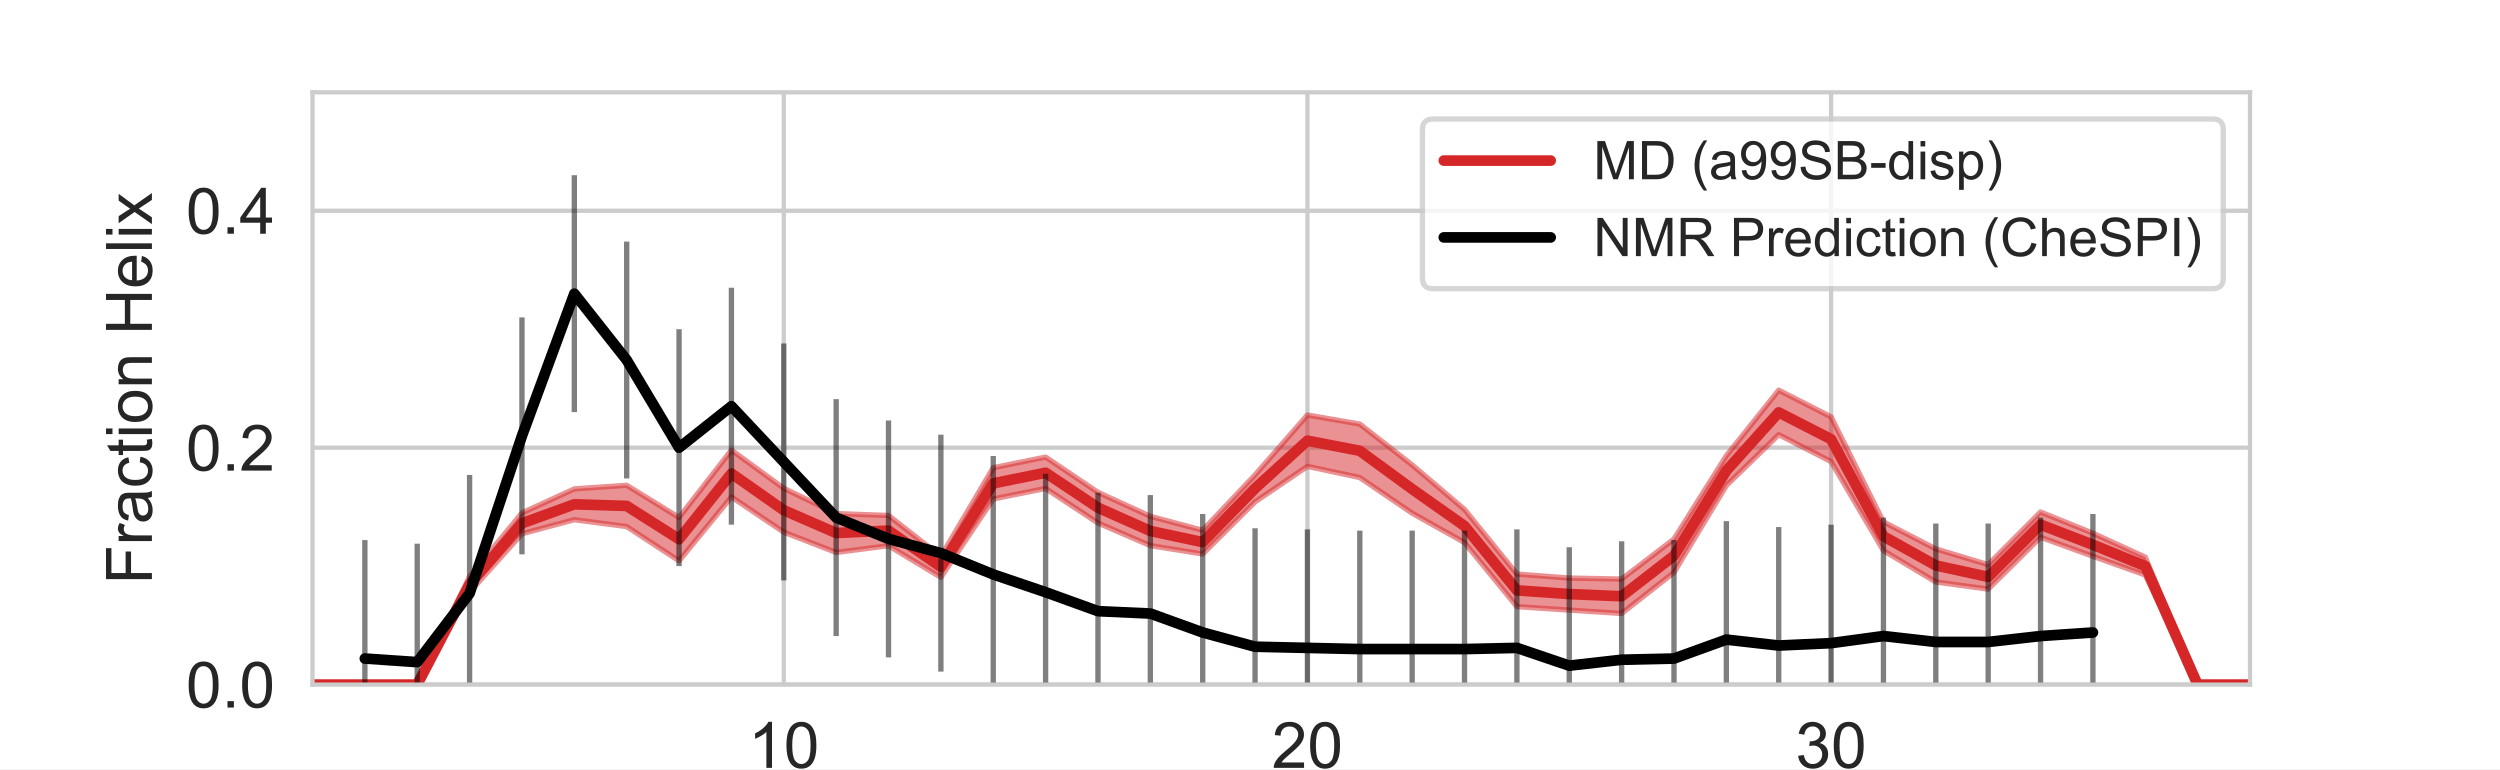
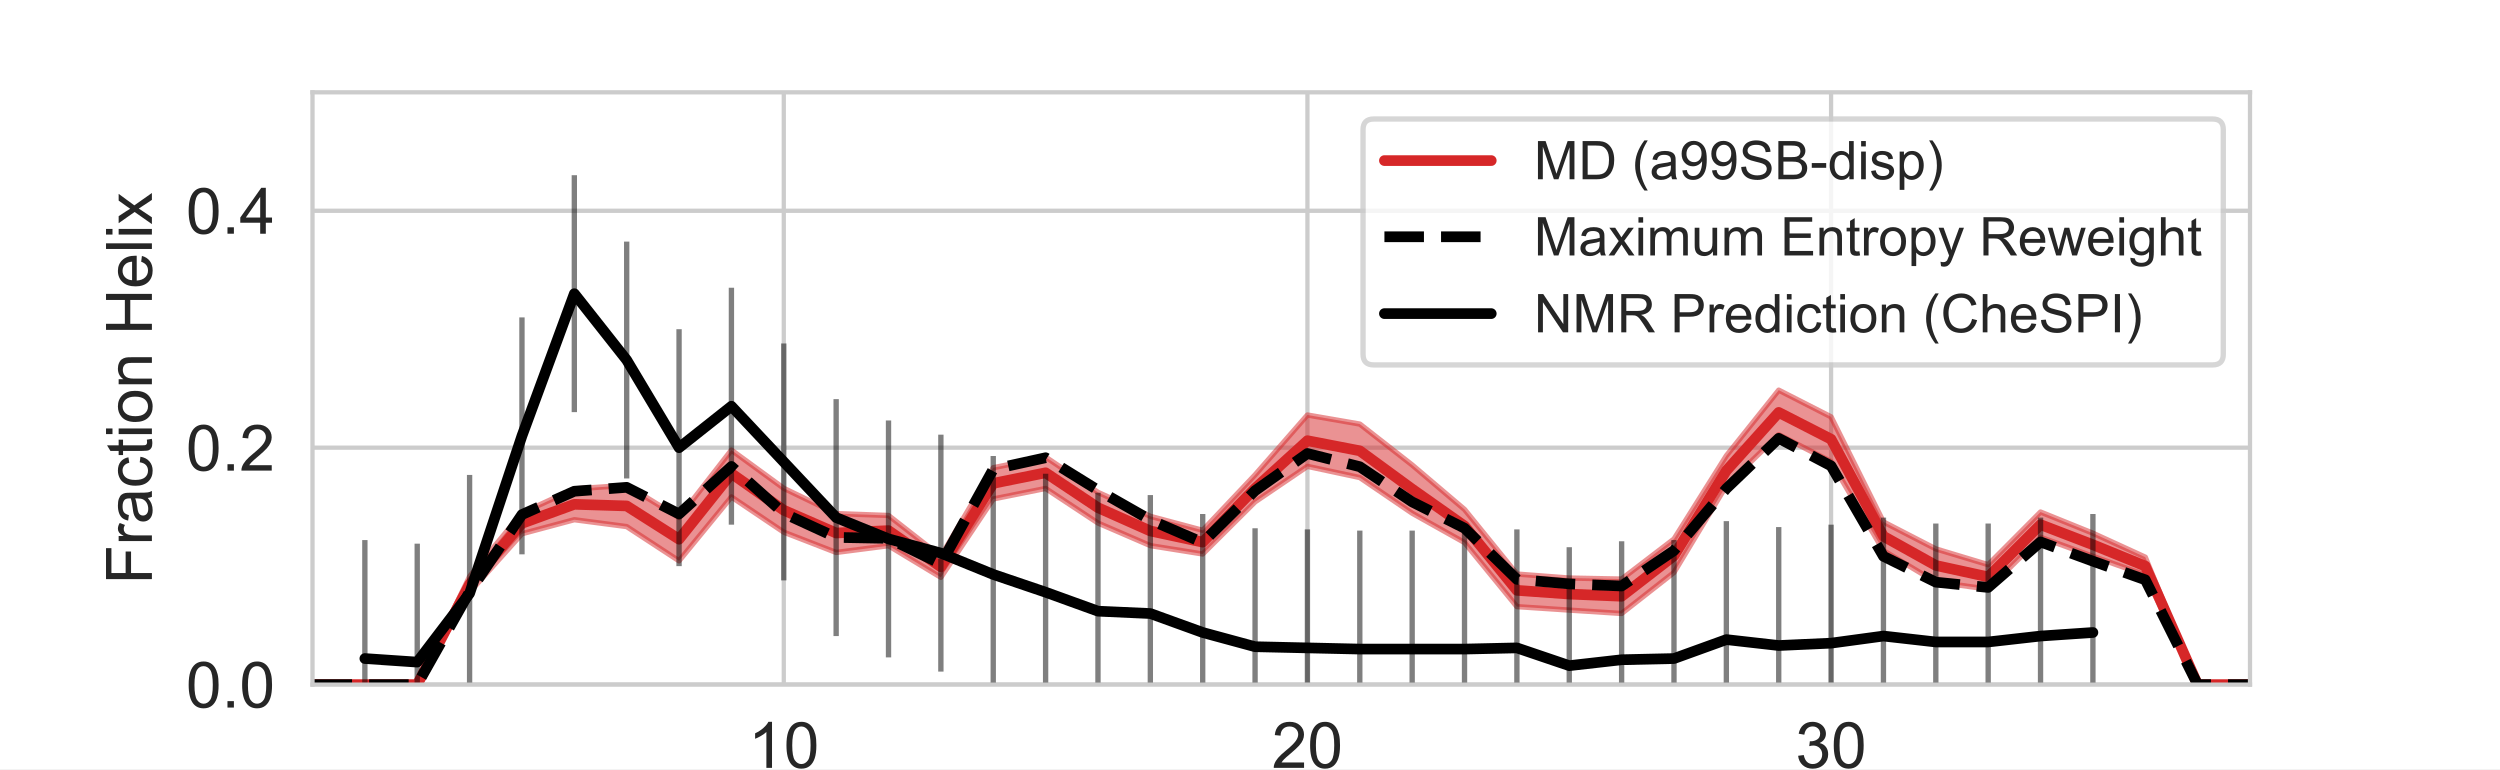
<svg xmlns="http://www.w3.org/2000/svg" xmlns:xlink="http://www.w3.org/1999/xlink" width="468pt" height="144pt" viewBox="0 0 468 144" version="1.1">
  <defs>
    <style type="text/css">*{stroke-linejoin: round; stroke-linecap: butt}</style>
  </defs>
  <g id="figure_1">
    <g id="patch_1">
      <path d="M 0 144  L 468 144  L 468 0  L 0 0  z " style="fill: #ffffff" />
    </g>
    <g id="axes_1">
      <g id="patch_2">
        <path d="M 58.5 128.16  L 421.2 128.16  L 421.2 17.28  L 58.5 17.28  z " style="fill: #ffffff" />
      </g>
      <g id="matplotlib.axis_1">
        <g id="xtick_1">
          <g id="line2d_1">
-             <path d="M 146.724 128.16  L 146.724 17.28  " clip-path="url(#pe8c8b7a93b)" style="fill: none; stroke: #cccccc; stroke-width: 0.8; stroke-linecap: round" />
+             <path d="M 146.724 128.16  L 146.724 17.28  " clip-path="url(#pdbdd9c6ce9)" style="fill: none; stroke: #cccccc; stroke-width: 0.8; stroke-linecap: round" />
          </g>
          <g id="text_1">
            <g style="fill: #262626" transform="translate(140.0512 143.7494) scale(0.12 -0.12)">
              <defs>
                <path id="ArialMT-31" d="M 2384 0  L 1822 0  L 1822 3584  Q 1619 3391 1289 3197  Q 959 3003 697 2906  L 697 3450  Q 1169 3672 1522 3987  Q 1875 4303 2022 4600  L 2384 4600  L 2384 0  z " transform="scale(0.015625)" />
                <path id="ArialMT-30" d="M 266 2259  Q 266 3072 433 3567  Q 600 4063 929 4331  Q 1259 4600 1759 4600  Q 2128 4600 2406 4451  Q 2684 4303 2865 4023  Q 3047 3744 3150 3342  Q 3253 2941 3253 2259  Q 3253 1453 3087 958  Q 2922 463 2592 192  Q 2263 -78 1759 -78  Q 1097 -78 719 397  Q 266 969 266 2259  z M 844 2259  Q 844 1131 1108 757  Q 1372 384 1759 384  Q 2147 384 2411 759  Q 2675 1134 2675 2259  Q 2675 3391 2411 3762  Q 2147 4134 1753 4134  Q 1366 4134 1134 3806  Q 844 3388 844 2259  z " transform="scale(0.015625)" />
              </defs>
              <use xlink:href="#ArialMT-31" />
              <use xlink:href="#ArialMT-30" x="55.615" />
            </g>
          </g>
        </g>
        <g id="xtick_2">
          <g id="line2d_2">
-             <path d="M 244.751 128.16  L 244.751 17.28  " clip-path="url(#pe8c8b7a93b)" style="fill: none; stroke: #cccccc; stroke-width: 0.8; stroke-linecap: round" />
+             <path d="M 244.751 128.16  L 244.751 17.28  " clip-path="url(#pdbdd9c6ce9)" style="fill: none; stroke: #cccccc; stroke-width: 0.8; stroke-linecap: round" />
          </g>
          <g id="text_2">
            <g style="fill: #262626" transform="translate(238.0782 143.7494) scale(0.12 -0.12)">
              <defs>
                <path id="ArialMT-32" d="M 3222 541  L 3222 0  L 194 0  Q 188 203 259 391  Q 375 700 629 1000  Q 884 1300 1366 1694  Q 2113 2306 2375 2664  Q 2638 3022 2638 3341  Q 2638 3675 2398 3904  Q 2159 4134 1775 4134  Q 1369 4134 1125 3890  Q 881 3647 878 3216  L 300 3275  Q 359 3922 746 4261  Q 1134 4600 1788 4600  Q 2447 4600 2831 4234  Q 3216 3869 3216 3328  Q 3216 3053 3103 2787  Q 2991 2522 2730 2228  Q 2469 1934 1863 1422  Q 1356 997 1212 845  Q 1069 694 975 541  L 3222 541  z " transform="scale(0.015625)" />
              </defs>
              <use xlink:href="#ArialMT-32" />
              <use xlink:href="#ArialMT-30" x="55.615" />
            </g>
          </g>
        </g>
        <g id="xtick_3">
          <g id="line2d_3">
-             <path d="M 342.778 128.16  L 342.778 17.28  " clip-path="url(#pe8c8b7a93b)" style="fill: none; stroke: #cccccc; stroke-width: 0.8; stroke-linecap: round" />
+             <path d="M 342.778 128.16  L 342.778 17.28  " clip-path="url(#pdbdd9c6ce9)" style="fill: none; stroke: #cccccc; stroke-width: 0.8; stroke-linecap: round" />
          </g>
          <g id="text_3">
            <g style="fill: #262626" transform="translate(336.1053 143.7494) scale(0.12 -0.12)">
              <defs>
                <path id="ArialMT-33" d="M 269 1209  L 831 1284  Q 928 806 1161 595  Q 1394 384 1728 384  Q 2125 384 2398 659  Q 2672 934 2672 1341  Q 2672 1728 2419 1979  Q 2166 2231 1775 2231  Q 1616 2231 1378 2169  L 1441 2663  Q 1497 2656 1531 2656  Q 1891 2656 2178 2843  Q 2466 3031 2466 3422  Q 2466 3731 2256 3934  Q 2047 4138 1716 4138  Q 1388 4138 1169 3931  Q 950 3725 888 3313  L 325 3413  Q 428 3978 793 4289  Q 1159 4600 1703 4600  Q 2078 4600 2393 4439  Q 2709 4278 2876 4000  Q 3044 3722 3044 3409  Q 3044 3113 2884 2869  Q 2725 2625 2413 2481  Q 2819 2388 3044 2092  Q 3269 1797 3269 1353  Q 3269 753 2831 336  Q 2394 -81 1725 -81  Q 1122 -81 723 278  Q 325 638 269 1209  z " transform="scale(0.015625)" />
              </defs>
              <use xlink:href="#ArialMT-33" />
              <use xlink:href="#ArialMT-30" x="55.615" />
            </g>
          </g>
        </g>
        <g id="text_4">
          <g style="fill: #262626" transform="translate(217.8375 158.7237) scale(0.12 -0.12)">
            <defs>
              <path id="ArialMT-52" d="M 503 0  L 503 4581  L 2534 4581  Q 3147 4581 3465 4457  Q 3784 4334 3975 4021  Q 4166 3709 4166 3331  Q 4166 2844 3850 2509  Q 3534 2175 2875 2084  Q 3116 1969 3241 1856  Q 3506 1613 3744 1247  L 4541 0  L 3778 0  L 3172 953  Q 2906 1366 2734 1584  Q 2563 1803 2427 1890  Q 2291 1978 2150 2013  Q 2047 2034 1813 2034  L 1109 2034  L 1109 0  L 503 0  z M 1109 2559  L 2413 2559  Q 2828 2559 3062 2645  Q 3297 2731 3419 2920  Q 3541 3109 3541 3331  Q 3541 3656 3305 3865  Q 3069 4075 2559 4075  L 1109 4075  L 1109 2559  z " transform="scale(0.015625)" />
              <path id="ArialMT-65" d="M 2694 1069  L 3275 997  Q 3138 488 2766 206  Q 2394 -75 1816 -75  Q 1088 -75 661 373  Q 234 822 234 1631  Q 234 2469 665 2931  Q 1097 3394 1784 3394  Q 2450 3394 2872 2941  Q 3294 2488 3294 1666  Q 3294 1616 3291 1516  L 816 1516  Q 847 969 1125 678  Q 1403 388 1819 388  Q 2128 388 2347 550  Q 2566 713 2694 1069  z M 847 1978  L 2700 1978  Q 2663 2397 2488 2606  Q 2219 2931 1791 2931  Q 1403 2931 1139 2672  Q 875 2413 847 1978  z " transform="scale(0.015625)" />
              <path id="ArialMT-73" d="M 197 991  L 753 1078  Q 800 744 1014 566  Q 1228 388 1613 388  Q 2000 388 2187 545  Q 2375 703 2375 916  Q 2375 1106 2209 1216  Q 2094 1291 1634 1406  Q 1016 1563 777 1677  Q 538 1791 414 1992  Q 291 2194 291 2438  Q 291 2659 392 2848  Q 494 3038 669 3163  Q 800 3259 1026 3326  Q 1253 3394 1513 3394  Q 1903 3394 2198 3281  Q 2494 3169 2634 2976  Q 2775 2784 2828 2463  L 2278 2388  Q 2241 2644 2061 2787  Q 1881 2931 1553 2931  Q 1166 2931 1000 2803  Q 834 2675 834 2503  Q 834 2394 903 2306  Q 972 2216 1119 2156  Q 1203 2125 1616 2013  Q 2213 1853 2448 1751  Q 2684 1650 2818 1456  Q 2953 1263 2953 975  Q 2953 694 2789 445  Q 2625 197 2315 61  Q 2006 -75 1616 -75  Q 969 -75 630 194  Q 291 463 197 991  z " transform="scale(0.015625)" />
              <path id="ArialMT-69" d="M 425 3934  L 425 4581  L 988 4581  L 988 3934  L 425 3934  z M 425 0  L 425 3319  L 988 3319  L 988 0  L 425 0  z " transform="scale(0.015625)" />
              <path id="ArialMT-64" d="M 2575 0  L 2575 419  Q 2259 -75 1647 -75  Q 1250 -75 917 144  Q 584 363 401 755  Q 219 1147 219 1656  Q 219 2153 384 2558  Q 550 2963 881 3178  Q 1213 3394 1622 3394  Q 1922 3394 2156 3267  Q 2391 3141 2538 2938  L 2538 4581  L 3097 4581  L 3097 0  L 2575 0  z M 797 1656  Q 797 1019 1065 703  Q 1334 388 1700 388  Q 2069 388 2326 689  Q 2584 991 2584 1609  Q 2584 2291 2321 2609  Q 2059 2928 1675 2928  Q 1300 2928 1048 2622  Q 797 2316 797 1656  z " transform="scale(0.015625)" />
              <path id="ArialMT-75" d="M 2597 0  L 2597 488  Q 2209 -75 1544 -75  Q 1250 -75 995 37  Q 741 150 617 320  Q 494 491 444 738  Q 409 903 409 1263  L 409 3319  L 972 3319  L 972 1478  Q 972 1038 1006 884  Q 1059 663 1231 536  Q 1403 409 1656 409  Q 1909 409 2131 539  Q 2353 669 2445 892  Q 2538 1116 2538 1541  L 2538 3319  L 3100 3319  L 3100 0  L 2597 0  z " transform="scale(0.015625)" />
            </defs>
            <use xlink:href="#ArialMT-52" />
            <use xlink:href="#ArialMT-65" x="72.217" />
            <use xlink:href="#ArialMT-73" x="127.832" />
            <use xlink:href="#ArialMT-69" x="177.832" />
            <use xlink:href="#ArialMT-64" x="200.049" />
            <use xlink:href="#ArialMT-75" x="255.664" />
            <use xlink:href="#ArialMT-65" x="311.279" />
          </g>
        </g>
      </g>
      <g id="matplotlib.axis_2">
        <g id="ytick_1">
          <g id="line2d_4">
-             <path d="M 58.5 128.16  L 421.2 128.16  " clip-path="url(#pe8c8b7a93b)" style="fill: none; stroke: #cccccc; stroke-width: 0.8; stroke-linecap: round" />
+             <path d="M 58.5 128.16  L 421.2 128.16  " clip-path="url(#pdbdd9c6ce9)" style="fill: none; stroke: #cccccc; stroke-width: 0.8; stroke-linecap: round" />
          </g>
          <g id="text_5">
            <g style="fill: #262626" transform="translate(34.82 132.4547) scale(0.12 -0.12)">
              <defs>
                <path id="ArialMT-2e" d="M 581 0  L 581 641  L 1222 641  L 1222 0  L 581 0  z " transform="scale(0.015625)" />
              </defs>
              <use xlink:href="#ArialMT-30" />
              <use xlink:href="#ArialMT-2e" x="55.615" />
              <use xlink:href="#ArialMT-30" x="83.398" />
            </g>
          </g>
        </g>
        <g id="ytick_2">
          <g id="line2d_5">
-             <path d="M 58.5 83.808  L 421.2 83.808  " clip-path="url(#pe8c8b7a93b)" style="fill: none; stroke: #cccccc; stroke-width: 0.8; stroke-linecap: round" />
+             <path d="M 58.5 83.808  L 421.2 83.808  " clip-path="url(#pdbdd9c6ce9)" style="fill: none; stroke: #cccccc; stroke-width: 0.8; stroke-linecap: round" />
          </g>
          <g id="text_6">
            <g style="fill: #262626" transform="translate(34.82 88.10269) scale(0.12 -0.12)">
              <use xlink:href="#ArialMT-30" />
              <use xlink:href="#ArialMT-2e" x="55.615" />
              <use xlink:href="#ArialMT-32" x="83.398" />
            </g>
          </g>
        </g>
        <g id="ytick_3">
          <g id="line2d_6">
-             <path d="M 58.5 39.456  L 421.2 39.456  " clip-path="url(#pe8c8b7a93b)" style="fill: none; stroke: #cccccc; stroke-width: 0.8; stroke-linecap: round" />
+             <path d="M 58.5 39.456  L 421.2 39.456  " clip-path="url(#pdbdd9c6ce9)" style="fill: none; stroke: #cccccc; stroke-width: 0.8; stroke-linecap: round" />
          </g>
          <g id="text_7">
            <g style="fill: #262626" transform="translate(34.82 43.75069) scale(0.12 -0.12)">
              <defs>
                <path id="ArialMT-34" d="M 2069 0  L 2069 1097  L 81 1097  L 81 1613  L 2172 4581  L 2631 4581  L 2631 1613  L 3250 1613  L 3250 1097  L 2631 1097  L 2631 0  L 2069 0  z M 2069 1613  L 2069 3678  L 634 1613  L 2069 1613  z " transform="scale(0.015625)" />
              </defs>
              <use xlink:href="#ArialMT-30" />
              <use xlink:href="#ArialMT-2e" x="55.615" />
              <use xlink:href="#ArialMT-34" x="83.398" />
            </g>
          </g>
        </g>
        <g id="text_8">
          <g style="fill: #262626" transform="translate(28.435 109.395) rotate(-90) scale(0.12 -0.12)">
            <defs>
              <path id="ArialMT-46" d="M 525 0  L 525 4581  L 3616 4581  L 3616 4041  L 1131 4041  L 1131 2622  L 3281 2622  L 3281 2081  L 1131 2081  L 1131 0  L 525 0  z " transform="scale(0.015625)" />
              <path id="ArialMT-72" d="M 416 0  L 416 3319  L 922 3319  L 922 2816  Q 1116 3169 1280 3281  Q 1444 3394 1641 3394  Q 1925 3394 2219 3213  L 2025 2691  Q 1819 2813 1613 2813  Q 1428 2813 1281 2702  Q 1134 2591 1072 2394  Q 978 2094 978 1738  L 978 0  L 416 0  z " transform="scale(0.015625)" />
              <path id="ArialMT-61" d="M 2588 409  Q 2275 144 1986 34  Q 1697 -75 1366 -75  Q 819 -75 525 192  Q 231 459 231 875  Q 231 1119 342 1320  Q 453 1522 633 1644  Q 813 1766 1038 1828  Q 1203 1872 1538 1913  Q 2219 1994 2541 2106  Q 2544 2222 2544 2253  Q 2544 2597 2384 2738  Q 2169 2928 1744 2928  Q 1347 2928 1158 2789  Q 969 2650 878 2297  L 328 2372  Q 403 2725 575 2942  Q 747 3159 1072 3276  Q 1397 3394 1825 3394  Q 2250 3394 2515 3294  Q 2781 3194 2906 3042  Q 3031 2891 3081 2659  Q 3109 2516 3109 2141  L 3109 1391  Q 3109 606 3145 398  Q 3181 191 3288 0  L 2700 0  Q 2613 175 2588 409  z M 2541 1666  Q 2234 1541 1622 1453  Q 1275 1403 1131 1340  Q 988 1278 909 1158  Q 831 1038 831 891  Q 831 666 1001 516  Q 1172 366 1500 366  Q 1825 366 2078 508  Q 2331 650 2450 897  Q 2541 1088 2541 1459  L 2541 1666  z " transform="scale(0.015625)" />
              <path id="ArialMT-63" d="M 2588 1216  L 3141 1144  Q 3050 572 2676 248  Q 2303 -75 1759 -75  Q 1078 -75 664 370  Q 250 816 250 1647  Q 250 2184 428 2587  Q 606 2991 970 3192  Q 1334 3394 1763 3394  Q 2303 3394 2647 3120  Q 2991 2847 3088 2344  L 2541 2259  Q 2463 2594 2264 2762  Q 2066 2931 1784 2931  Q 1359 2931 1093 2626  Q 828 2322 828 1663  Q 828 994 1084 691  Q 1341 388 1753 388  Q 2084 388 2306 591  Q 2528 794 2588 1216  z " transform="scale(0.015625)" />
              <path id="ArialMT-74" d="M 1650 503  L 1731 6  Q 1494 -44 1306 -44  Q 1000 -44 831 53  Q 663 150 594 308  Q 525 466 525 972  L 525 2881  L 113 2881  L 113 3319  L 525 3319  L 525 4141  L 1084 4478  L 1084 3319  L 1650 3319  L 1650 2881  L 1084 2881  L 1084 941  Q 1084 700 1114 631  Q 1144 563 1211 522  Q 1278 481 1403 481  Q 1497 481 1650 503  z " transform="scale(0.015625)" />
              <path id="ArialMT-6f" d="M 213 1659  Q 213 2581 725 3025  Q 1153 3394 1769 3394  Q 2453 3394 2887 2945  Q 3322 2497 3322 1706  Q 3322 1066 3130 698  Q 2938 331 2570 128  Q 2203 -75 1769 -75  Q 1072 -75 642 372  Q 213 819 213 1659  z M 791 1659  Q 791 1022 1069 705  Q 1347 388 1769 388  Q 2188 388 2466 706  Q 2744 1025 2744 1678  Q 2744 2294 2464 2611  Q 2184 2928 1769 2928  Q 1347 2928 1069 2612  Q 791 2297 791 1659  z " transform="scale(0.015625)" />
              <path id="ArialMT-6e" d="M 422 0  L 422 3319  L 928 3319  L 928 2847  Q 1294 3394 1984 3394  Q 2284 3394 2536 3286  Q 2788 3178 2913 3003  Q 3038 2828 3088 2588  Q 3119 2431 3119 2041  L 3119 0  L 2556 0  L 2556 2019  Q 2556 2363 2490 2533  Q 2425 2703 2258 2804  Q 2091 2906 1866 2906  Q 1506 2906 1245 2678  Q 984 2450 984 1813  L 984 0  L 422 0  z " transform="scale(0.015625)" />
              <path id="ArialMT-20" transform="scale(0.015625)" />
              <path id="ArialMT-48" d="M 513 0  L 513 4581  L 1119 4581  L 1119 2700  L 3500 2700  L 3500 4581  L 4106 4581  L 4106 0  L 3500 0  L 3500 2159  L 1119 2159  L 1119 0  L 513 0  z " transform="scale(0.015625)" />
              <path id="ArialMT-6c" d="M 409 0  L 409 4581  L 972 4581  L 972 0  L 409 0  z " transform="scale(0.015625)" />
              <path id="ArialMT-78" d="M 47 0  L 1259 1725  L 138 3319  L 841 3319  L 1350 2541  Q 1494 2319 1581 2169  Q 1719 2375 1834 2534  L 2394 3319  L 3066 3319  L 1919 1756  L 3153 0  L 2463 0  L 1781 1031  L 1600 1309  L 728 0  L 47 0  z " transform="scale(0.015625)" />
            </defs>
            <use xlink:href="#ArialMT-46" />
            <use xlink:href="#ArialMT-72" x="61.084" />
            <use xlink:href="#ArialMT-61" x="94.385" />
            <use xlink:href="#ArialMT-63" x="150" />
            <use xlink:href="#ArialMT-74" x="200" />
            <use xlink:href="#ArialMT-69" x="227.783" />
            <use xlink:href="#ArialMT-6f" x="250" />
            <use xlink:href="#ArialMT-6e" x="305.615" />
            <use xlink:href="#ArialMT-20" x="361.23" />
            <use xlink:href="#ArialMT-48" x="389.014" />
            <use xlink:href="#ArialMT-65" x="461.23" />
            <use xlink:href="#ArialMT-6c" x="516.846" />
            <use xlink:href="#ArialMT-69" x="539.062" />
            <use xlink:href="#ArialMT-78" x="561.279" />
          </g>
        </g>
      </g>
      <g id="PolyCollection_1">
        <defs>
-           <path id="mc6e679288f" d="M 58.5 -15.84  L 58.5 -15.84  L 68.303 -15.84  L 78.105 -15.852  L 87.908 -36.081  L 97.711 -47.98  L 107.514 -52.479  L 117.316 -53.156  L 127.119 -47.12  L 136.922 -59.743  L 146.724 -52.588  L 156.527 -47.86  L 166.33 -47.503  L 176.132 -39.837  L 185.935 -56.44  L 195.738 -58.437  L 205.541 -51.836  L 215.343 -47.347  L 225.146 -44.726  L 234.949 -55.101  L 244.751 -66.312  L 254.554 -64.615  L 264.357 -56.956  L 274.159 -48.631  L 283.962 -36.539  L 293.765 -35.79  L 303.568 -35.599  L 313.37 -43.093  L 323.173 -58.687  L 332.976 -70.963  L 342.778 -65.964  L 352.581 -46.294  L 362.384 -41.248  L 372.186 -38.294  L 381.989 -48.149  L 391.792 -44.184  L 401.595 -39.701  L 411.397 -15.84  L 421.2 -15.84  L 421.2 -15.84  L 421.2 -15.84  L 411.397 -15.84  L 401.595 -36.362  L 391.792 -39.863  L 381.989 -43.431  L 372.186 -33.719  L 362.384 -35.05  L 352.581 -40.926  L 342.778 -57.591  L 332.976 -62.628  L 323.173 -53.103  L 313.37 -36.839  L 303.568 -29.157  L 293.765 -29.789  L 283.962 -30.44  L 274.159 -42.437  L 264.357 -47.929  L 254.554 -54.602  L 244.751 -56.699  L 234.949 -50.052  L 225.146 -40.292  L 215.343 -41.86  L 205.541 -46.093  L 195.738 -52.562  L 185.935 -50.593  L 176.132 -35.926  L 166.33 -41.844  L 156.527 -40.579  L 146.724 -44.379  L 136.922 -50.978  L 127.119 -39.01  L 117.316 -45.424  L 107.514 -46.711  L 97.711 -44.082  L 87.908 -33.142  L 78.105 -15.839  L 68.303 -15.84  L 58.5 -15.84  z " style="stroke: #d62728; stroke-opacity: 0.5" />
+           <path id="mc4f29f8cc6" d="M 58.5 -15.84  L 58.5 -15.84  L 68.303 -15.84  L 78.105 -15.852  L 87.908 -36.081  L 97.711 -47.98  L 107.514 -52.479  L 117.316 -53.156  L 127.119 -47.12  L 136.922 -59.743  L 146.724 -52.588  L 156.527 -47.86  L 166.33 -47.503  L 176.132 -39.837  L 185.935 -56.44  L 195.738 -58.437  L 205.541 -51.836  L 215.343 -47.347  L 225.146 -44.726  L 234.949 -55.101  L 244.751 -66.312  L 254.554 -64.615  L 264.357 -56.956  L 274.159 -48.631  L 283.962 -36.539  L 293.765 -35.79  L 303.568 -35.599  L 313.37 -43.093  L 323.173 -58.687  L 332.976 -70.963  L 342.778 -65.964  L 352.581 -46.294  L 362.384 -41.248  L 372.186 -38.294  L 381.989 -48.149  L 391.792 -44.184  L 401.595 -39.701  L 411.397 -15.84  L 421.2 -15.84  L 421.2 -15.84  L 421.2 -15.84  L 411.397 -15.84  L 401.595 -36.362  L 391.792 -39.863  L 381.989 -43.431  L 372.186 -33.719  L 362.384 -35.05  L 352.581 -40.926  L 342.778 -57.591  L 332.976 -62.628  L 323.173 -53.103  L 313.37 -36.839  L 303.568 -29.157  L 293.765 -29.789  L 283.962 -30.44  L 274.159 -42.437  L 264.357 -47.929  L 254.554 -54.602  L 244.751 -56.699  L 234.949 -50.052  L 225.146 -40.292  L 215.343 -41.86  L 205.541 -46.093  L 195.738 -52.562  L 185.935 -50.593  L 176.132 -35.926  L 166.33 -41.844  L 156.527 -40.579  L 146.724 -44.379  L 136.922 -50.978  L 127.119 -39.01  L 117.316 -45.424  L 107.514 -46.711  L 97.711 -44.082  L 87.908 -33.142  L 78.105 -15.839  L 68.303 -15.84  L 58.5 -15.84  z " style="stroke: #d62728; stroke-opacity: 0.5" />
        </defs>
-         <g clip-path="url(#pe8c8b7a93b)">
-           <use xlink:href="#mc6e679288f" x="0" y="144" style="fill: #d62728; fill-opacity: 0.5; stroke: #d62728; stroke-opacity: 0.5" />
+         <g clip-path="url(#pdbdd9c6ce9)">
+           <use xlink:href="#mc4f29f8cc6" x="0" y="144" style="fill: #d62728; fill-opacity: 0.5; stroke: #d62728; stroke-opacity: 0.5" />
        </g>
      </g>
      <g id="line2d_7">
-         <path d="M 58.5 128.16  L 68.303 128.16  L 78.105 128.155  L 87.908 109.388  L 97.711 97.969  L 107.514 94.405  L 117.316 94.71  L 127.119 100.935  L 136.922 88.64  L 146.724 95.517  L 156.527 99.781  L 166.33 99.327  L 176.132 106.118  L 185.935 90.483  L 195.738 88.501  L 205.541 95.036  L 215.343 99.396  L 225.146 101.491  L 234.949 91.424  L 244.751 82.495  L 254.554 84.392  L 264.357 91.557  L 274.159 98.466  L 283.962 110.51  L 293.765 111.21  L 303.568 111.622  L 313.37 104.034  L 323.173 88.105  L 332.976 77.205  L 342.778 82.222  L 352.581 100.39  L 362.384 105.851  L 372.186 107.994  L 381.989 98.21  L 391.792 101.977  L 401.595 105.969  L 411.397 128.16  L 421.2 128.16  " clip-path="url(#pe8c8b7a93b)" style="fill: none; stroke: #d62728; stroke-width: 2; stroke-linecap: round" />
+         <path d="M 58.5 128.16  L 68.303 128.16  L 78.105 128.155  L 87.908 109.388  L 97.711 97.969  L 107.514 94.405  L 117.316 94.71  L 127.119 100.935  L 136.922 88.64  L 146.724 95.517  L 156.527 99.781  L 166.33 99.327  L 176.132 106.118  L 185.935 90.483  L 195.738 88.501  L 205.541 95.036  L 215.343 99.396  L 225.146 101.491  L 234.949 91.424  L 244.751 82.495  L 254.554 84.392  L 264.357 91.557  L 274.159 98.466  L 283.962 110.51  L 293.765 111.21  L 303.568 111.622  L 313.37 104.034  L 323.173 88.105  L 332.976 77.205  L 342.778 82.222  L 352.581 100.39  L 362.384 105.851  L 372.186 107.994  L 381.989 98.21  L 391.792 101.977  L 401.595 105.969  L 411.397 128.16  L 421.2 128.16  " clip-path="url(#pdbdd9c6ce9)" style="fill: none; stroke: #d62728; stroke-width: 2; stroke-linecap: round" />
      </g>
      <g id="line2d_8">
-         <path d="M 68.303 123.281  L 78.105 123.947  L 87.908 111.084  L 97.711 81.59  L 107.514 54.979  L 117.316 67.398  L 127.119 83.808  L 136.922 76.046  L 146.724 86.469  L 156.527 96.892  L 166.33 100.884  L 176.132 103.545  L 185.935 107.536  L 195.738 110.863  L 205.541 114.411  L 215.343 114.854  L 225.146 118.403  L 234.949 121.064  L 244.751 121.285  L 254.554 121.507  L 264.357 121.507  L 274.159 121.507  L 283.962 121.285  L 293.765 124.612  L 303.568 123.503  L 313.37 123.281  L 323.173 119.733  L 332.976 120.842  L 342.778 120.398  L 352.581 119.068  L 362.384 120.177  L 372.186 120.177  L 381.989 119.068  L 391.792 118.403  " clip-path="url(#pe8c8b7a93b)" style="fill: none; stroke: #000000; stroke-width: 2; stroke-linecap: round" />
+         <path d="M 58.5 128.16  L 68.303 128.16  L 78.105 128.159  L 87.908 110.787  L 97.711 96.328  L 107.514 91.959  L 117.316 91.228  L 127.119 96.211  L 136.922 87.319  L 146.724 96.096  L 156.527 100.601  L 166.33 100.782  L 176.132 105.56  L 185.935 87.839  L 195.738 85.688  L 205.541 91.758  L 215.343 97.339  L 225.146 101.568  L 234.949 91.86  L 244.751 84.892  L 254.554 87.368  L 264.357 93.957  L 274.159 98.878  L 283.962 108.451  L 293.765 109.308  L 303.568 109.699  L 313.37 103.07  L 323.173 91.46  L 332.976 82.057  L 342.778 87.215  L 352.581 104.139  L 362.384 108.981  L 372.186 109.968  L 381.989 101.45  L 391.792 105.056  L 401.595 108.536  L 411.397 128.16  L 421.2 128.16  " clip-path="url(#pdbdd9c6ce9)" style="fill: none; stroke-dasharray: 7.4,3.2; stroke-dashoffset: 0; stroke: #000000; stroke-width: 2" />
+       </g>
+       <g id="line2d_9">
+         <path d="M 68.303 123.281  L 78.105 123.947  L 87.908 111.084  L 97.711 81.59  L 107.514 54.979  L 117.316 67.398  L 127.119 83.808  L 136.922 76.046  L 146.724 86.469  L 156.527 96.892  L 166.33 100.884  L 176.132 103.545  L 185.935 107.536  L 195.738 110.863  L 205.541 114.411  L 215.343 114.854  L 225.146 118.403  L 234.949 121.064  L 244.751 121.285  L 254.554 121.507  L 264.357 121.507  L 274.159 121.507  L 283.962 121.285  L 293.765 124.612  L 303.568 123.503  L 313.37 123.281  L 323.173 119.733  L 332.976 120.842  L 342.778 120.398  L 352.581 119.068  L 362.384 120.177  L 372.186 120.177  L 381.989 119.068  L 391.792 118.403  " clip-path="url(#pdbdd9c6ce9)" style="fill: none; stroke: #000000; stroke-width: 2; stroke-linecap: round" />
      </g>
      <g id="LineCollection_1">
-         <path d="M 68.303 145  L 68.303 101.105  " clip-path="url(#pe8c8b7a93b)" style="fill: none; stroke: #000000; stroke-opacity: 0.5" />
-         <path d="M 78.105 145  L 78.105 101.771  " clip-path="url(#pe8c8b7a93b)" style="fill: none; stroke: #000000; stroke-opacity: 0.5" />
-         <path d="M 87.908 133.26  L 87.908 88.908  " clip-path="url(#pe8c8b7a93b)" style="fill: none; stroke: #000000; stroke-opacity: 0.5" />
-         <path d="M 97.711 103.766  L 97.711 59.414  " clip-path="url(#pe8c8b7a93b)" style="fill: none; stroke: #000000; stroke-opacity: 0.5" />
-         <path d="M 107.514 77.155  L 107.514 32.803  " clip-path="url(#pe8c8b7a93b)" style="fill: none; stroke: #000000; stroke-opacity: 0.5" />
-         <path d="M 117.316 89.574  L 117.316 45.222  " clip-path="url(#pe8c8b7a93b)" style="fill: none; stroke: #000000; stroke-opacity: 0.5" />
-         <path d="M 127.119 105.984  L 127.119 61.632  " clip-path="url(#pe8c8b7a93b)" style="fill: none; stroke: #000000; stroke-opacity: 0.5" />
-         <path d="M 136.922 98.222  L 136.922 53.87  " clip-path="url(#pe8c8b7a93b)" style="fill: none; stroke: #000000; stroke-opacity: 0.5" />
-         <path d="M 146.724 108.645  L 146.724 64.293  " clip-path="url(#pe8c8b7a93b)" style="fill: none; stroke: #000000; stroke-opacity: 0.5" />
-         <path d="M 156.527 119.068  L 156.527 74.716  " clip-path="url(#pe8c8b7a93b)" style="fill: none; stroke: #000000; stroke-opacity: 0.5" />
-         <path d="M 166.33 123.06  L 166.33 78.708  " clip-path="url(#pe8c8b7a93b)" style="fill: none; stroke: #000000; stroke-opacity: 0.5" />
-         <path d="M 176.132 125.721  L 176.132 81.369  " clip-path="url(#pe8c8b7a93b)" style="fill: none; stroke: #000000; stroke-opacity: 0.5" />
-         <path d="M 185.935 129.712  L 185.935 85.36  " clip-path="url(#pe8c8b7a93b)" style="fill: none; stroke: #000000; stroke-opacity: 0.5" />
-         <path d="M 195.738 133.039  L 195.738 88.687  " clip-path="url(#pe8c8b7a93b)" style="fill: none; stroke: #000000; stroke-opacity: 0.5" />
-         <path d="M 205.541 136.587  L 205.541 92.235  " clip-path="url(#pe8c8b7a93b)" style="fill: none; stroke: #000000; stroke-opacity: 0.5" />
-         <path d="M 215.343 137.03  L 215.343 92.678  " clip-path="url(#pe8c8b7a93b)" style="fill: none; stroke: #000000; stroke-opacity: 0.5" />
-         <path d="M 225.146 140.579  L 225.146 96.227  " clip-path="url(#pe8c8b7a93b)" style="fill: none; stroke: #000000; stroke-opacity: 0.5" />
-         <path d="M 234.949 143.24  L 234.949 98.888  " clip-path="url(#pe8c8b7a93b)" style="fill: none; stroke: #000000; stroke-opacity: 0.5" />
-         <path d="M 244.751 143.461  L 244.751 99.109  " clip-path="url(#pe8c8b7a93b)" style="fill: none; stroke: #000000; stroke-opacity: 0.5" />
-         <path d="M 254.554 143.683  L 254.554 99.331  " clip-path="url(#pe8c8b7a93b)" style="fill: none; stroke: #000000; stroke-opacity: 0.5" />
-         <path d="M 264.357 143.683  L 264.357 99.331  " clip-path="url(#pe8c8b7a93b)" style="fill: none; stroke: #000000; stroke-opacity: 0.5" />
-         <path d="M 274.159 143.683  L 274.159 99.331  " clip-path="url(#pe8c8b7a93b)" style="fill: none; stroke: #000000; stroke-opacity: 0.5" />
-         <path d="M 283.962 143.461  L 283.962 99.109  " clip-path="url(#pe8c8b7a93b)" style="fill: none; stroke: #000000; stroke-opacity: 0.5" />
-         <path d="M 293.765 145  L 293.765 102.436  " clip-path="url(#pe8c8b7a93b)" style="fill: none; stroke: #000000; stroke-opacity: 0.5" />
-         <path d="M 303.568 145  L 303.568 101.327  " clip-path="url(#pe8c8b7a93b)" style="fill: none; stroke: #000000; stroke-opacity: 0.5" />
-         <path d="M 313.37 145  L 313.37 101.105  " clip-path="url(#pe8c8b7a93b)" style="fill: none; stroke: #000000; stroke-opacity: 0.5" />
-         <path d="M 323.173 141.909  L 323.173 97.557  " clip-path="url(#pe8c8b7a93b)" style="fill: none; stroke: #000000; stroke-opacity: 0.5" />
-         <path d="M 332.976 143.018  L 332.976 98.666  " clip-path="url(#pe8c8b7a93b)" style="fill: none; stroke: #000000; stroke-opacity: 0.5" />
-         <path d="M 342.778 142.574  L 342.778 98.222  " clip-path="url(#pe8c8b7a93b)" style="fill: none; stroke: #000000; stroke-opacity: 0.5" />
-         <path d="M 352.581 141.244  L 352.581 96.892  " clip-path="url(#pe8c8b7a93b)" style="fill: none; stroke: #000000; stroke-opacity: 0.5" />
-         <path d="M 362.384 142.353  L 362.384 98.001  " clip-path="url(#pe8c8b7a93b)" style="fill: none; stroke: #000000; stroke-opacity: 0.5" />
-         <path d="M 372.186 142.353  L 372.186 98.001  " clip-path="url(#pe8c8b7a93b)" style="fill: none; stroke: #000000; stroke-opacity: 0.5" />
-         <path d="M 381.989 141.244  L 381.989 96.892  " clip-path="url(#pe8c8b7a93b)" style="fill: none; stroke: #000000; stroke-opacity: 0.5" />
-         <path d="M 391.792 140.579  L 391.792 96.227  " clip-path="url(#pe8c8b7a93b)" style="fill: none; stroke: #000000; stroke-opacity: 0.5" />
-       </g>
-       <g id="line2d_9">
-         <path d="M 68.303 123.281  L 78.105 123.947  L 87.908 111.084  L 97.711 81.59  L 107.514 54.979  L 117.316 67.398  L 127.119 83.808  L 136.922 76.046  L 146.724 86.469  L 156.527 96.892  L 166.33 100.884  L 176.132 103.545  L 185.935 107.536  L 195.738 110.863  L 205.541 114.411  L 215.343 114.854  L 225.146 118.403  L 234.949 121.064  L 244.751 121.285  L 254.554 121.507  L 264.357 121.507  L 274.159 121.507  L 283.962 121.285  L 293.765 124.612  L 303.568 123.503  L 313.37 123.281  L 323.173 119.733  L 332.976 120.842  L 342.778 120.398  L 352.581 119.068  L 362.384 120.177  L 372.186 120.177  L 381.989 119.068  L 391.792 118.403  " clip-path="url(#pe8c8b7a93b)" style="fill: none; stroke: #000000; stroke-opacity: 0.5; stroke-linecap: round" />
+         <path d="M 68.303 145  L 68.303 101.105  " clip-path="url(#pdbdd9c6ce9)" style="fill: none; stroke: #000000; stroke-opacity: 0.5" />
+         <path d="M 78.105 145  L 78.105 101.771  " clip-path="url(#pdbdd9c6ce9)" style="fill: none; stroke: #000000; stroke-opacity: 0.5" />
+         <path d="M 87.908 133.26  L 87.908 88.908  " clip-path="url(#pdbdd9c6ce9)" style="fill: none; stroke: #000000; stroke-opacity: 0.5" />
+         <path d="M 97.711 103.766  L 97.711 59.414  " clip-path="url(#pdbdd9c6ce9)" style="fill: none; stroke: #000000; stroke-opacity: 0.5" />
+         <path d="M 107.514 77.155  L 107.514 32.803  " clip-path="url(#pdbdd9c6ce9)" style="fill: none; stroke: #000000; stroke-opacity: 0.5" />
+         <path d="M 117.316 89.574  L 117.316 45.222  " clip-path="url(#pdbdd9c6ce9)" style="fill: none; stroke: #000000; stroke-opacity: 0.5" />
+         <path d="M 127.119 105.984  L 127.119 61.632  " clip-path="url(#pdbdd9c6ce9)" style="fill: none; stroke: #000000; stroke-opacity: 0.5" />
+         <path d="M 136.922 98.222  L 136.922 53.87  " clip-path="url(#pdbdd9c6ce9)" style="fill: none; stroke: #000000; stroke-opacity: 0.5" />
+         <path d="M 146.724 108.645  L 146.724 64.293  " clip-path="url(#pdbdd9c6ce9)" style="fill: none; stroke: #000000; stroke-opacity: 0.5" />
+         <path d="M 156.527 119.068  L 156.527 74.716  " clip-path="url(#pdbdd9c6ce9)" style="fill: none; stroke: #000000; stroke-opacity: 0.5" />
+         <path d="M 166.33 123.06  L 166.33 78.708  " clip-path="url(#pdbdd9c6ce9)" style="fill: none; stroke: #000000; stroke-opacity: 0.5" />
+         <path d="M 176.132 125.721  L 176.132 81.369  " clip-path="url(#pdbdd9c6ce9)" style="fill: none; stroke: #000000; stroke-opacity: 0.5" />
+         <path d="M 185.935 129.712  L 185.935 85.36  " clip-path="url(#pdbdd9c6ce9)" style="fill: none; stroke: #000000; stroke-opacity: 0.5" />
+         <path d="M 195.738 133.039  L 195.738 88.687  " clip-path="url(#pdbdd9c6ce9)" style="fill: none; stroke: #000000; stroke-opacity: 0.5" />
+         <path d="M 205.541 136.587  L 205.541 92.235  " clip-path="url(#pdbdd9c6ce9)" style="fill: none; stroke: #000000; stroke-opacity: 0.5" />
+         <path d="M 215.343 137.03  L 215.343 92.678  " clip-path="url(#pdbdd9c6ce9)" style="fill: none; stroke: #000000; stroke-opacity: 0.5" />
+         <path d="M 225.146 140.579  L 225.146 96.227  " clip-path="url(#pdbdd9c6ce9)" style="fill: none; stroke: #000000; stroke-opacity: 0.5" />
+         <path d="M 234.949 143.24  L 234.949 98.888  " clip-path="url(#pdbdd9c6ce9)" style="fill: none; stroke: #000000; stroke-opacity: 0.5" />
+         <path d="M 244.751 143.461  L 244.751 99.109  " clip-path="url(#pdbdd9c6ce9)" style="fill: none; stroke: #000000; stroke-opacity: 0.5" />
+         <path d="M 254.554 143.683  L 254.554 99.331  " clip-path="url(#pdbdd9c6ce9)" style="fill: none; stroke: #000000; stroke-opacity: 0.5" />
+         <path d="M 264.357 143.683  L 264.357 99.331  " clip-path="url(#pdbdd9c6ce9)" style="fill: none; stroke: #000000; stroke-opacity: 0.5" />
+         <path d="M 274.159 143.683  L 274.159 99.331  " clip-path="url(#pdbdd9c6ce9)" style="fill: none; stroke: #000000; stroke-opacity: 0.5" />
+         <path d="M 283.962 143.461  L 283.962 99.109  " clip-path="url(#pdbdd9c6ce9)" style="fill: none; stroke: #000000; stroke-opacity: 0.5" />
+         <path d="M 293.765 145  L 293.765 102.436  " clip-path="url(#pdbdd9c6ce9)" style="fill: none; stroke: #000000; stroke-opacity: 0.5" />
+         <path d="M 303.568 145  L 303.568 101.327  " clip-path="url(#pdbdd9c6ce9)" style="fill: none; stroke: #000000; stroke-opacity: 0.5" />
+         <path d="M 313.37 145  L 313.37 101.105  " clip-path="url(#pdbdd9c6ce9)" style="fill: none; stroke: #000000; stroke-opacity: 0.5" />
+         <path d="M 323.173 141.909  L 323.173 97.557  " clip-path="url(#pdbdd9c6ce9)" style="fill: none; stroke: #000000; stroke-opacity: 0.5" />
+         <path d="M 332.976 143.018  L 332.976 98.666  " clip-path="url(#pdbdd9c6ce9)" style="fill: none; stroke: #000000; stroke-opacity: 0.5" />
+         <path d="M 342.778 142.574  L 342.778 98.222  " clip-path="url(#pdbdd9c6ce9)" style="fill: none; stroke: #000000; stroke-opacity: 0.5" />
+         <path d="M 352.581 141.244  L 352.581 96.892  " clip-path="url(#pdbdd9c6ce9)" style="fill: none; stroke: #000000; stroke-opacity: 0.5" />
+         <path d="M 362.384 142.353  L 362.384 98.001  " clip-path="url(#pdbdd9c6ce9)" style="fill: none; stroke: #000000; stroke-opacity: 0.5" />
+         <path d="M 372.186 142.353  L 372.186 98.001  " clip-path="url(#pdbdd9c6ce9)" style="fill: none; stroke: #000000; stroke-opacity: 0.5" />
+         <path d="M 381.989 141.244  L 381.989 96.892  " clip-path="url(#pdbdd9c6ce9)" style="fill: none; stroke: #000000; stroke-opacity: 0.5" />
+         <path d="M 391.792 140.579  L 391.792 96.227  " clip-path="url(#pdbdd9c6ce9)" style="fill: none; stroke: #000000; stroke-opacity: 0.5" />
+       </g>
+       <g id="line2d_10">
+         <path d="M 68.303 123.281  L 78.105 123.947  L 87.908 111.084  L 97.711 81.59  L 107.514 54.979  L 117.316 67.398  L 127.119 83.808  L 136.922 76.046  L 146.724 86.469  L 156.527 96.892  L 166.33 100.884  L 176.132 103.545  L 185.935 107.536  L 195.738 110.863  L 205.541 114.411  L 215.343 114.854  L 225.146 118.403  L 234.949 121.064  L 244.751 121.285  L 254.554 121.507  L 264.357 121.507  L 274.159 121.507  L 283.962 121.285  L 293.765 124.612  L 303.568 123.503  L 313.37 123.281  L 323.173 119.733  L 332.976 120.842  L 342.778 120.398  L 352.581 119.068  L 362.384 120.177  L 372.186 120.177  L 381.989 119.068  L 391.792 118.403  " clip-path="url(#pdbdd9c6ce9)" style="fill: none; stroke: #000000; stroke-opacity: 0.5; stroke-linecap: round" />
      </g>
      <g id="patch_3">
        <path d="M 58.5 128.16  L 58.5 17.28  " style="fill: none; stroke: #cccccc; stroke-width: 0.8; stroke-linejoin: miter; stroke-linecap: square" />
      </g>
      <g id="patch_4">
        <path d="M 421.2 128.16  L 421.2 17.28  " style="fill: none; stroke: #cccccc; stroke-width: 0.8; stroke-linejoin: miter; stroke-linecap: square" />
      </g>
      <g id="patch_5">
        <path d="M 58.5 128.16  L 421.2 128.16  " style="fill: none; stroke: #cccccc; stroke-width: 0.8; stroke-linejoin: miter; stroke-linecap: square" />
      </g>
      <g id="patch_6">
        <path d="M 58.5 17.28  L 421.2 17.28  " style="fill: none; stroke: #cccccc; stroke-width: 0.8; stroke-linejoin: miter; stroke-linecap: square" />
      </g>
      <g id="legend_1">
        <g id="patch_7">
-           <path d="M 268.283 54.049  L 414.2 54.049  Q 416.2 54.049 416.2 52.049  L 416.2 24.28  Q 416.2 22.28 414.2 22.28  L 268.283 22.28  Q 266.283 22.28 266.283 24.28  L 266.283 52.049  Q 266.283 54.049 268.283 54.049  z " style="fill: #ffffff; opacity: 0.8; stroke: #cccccc; stroke-linejoin: miter" />
-         </g>
-         <g id="line2d_10">
-           <path d="M 270.283 30.06  L 280.283 30.06  L 290.283 30.06  " style="fill: none; stroke: #d62728; stroke-width: 2; stroke-linecap: round" />
+           <path d="M 257.163 68.311  L 414.2 68.311  Q 416.2 68.311 416.2 66.311  L 416.2 24.28  Q 416.2 22.28 414.2 22.28  L 257.163 22.28  Q 255.162 22.28 255.162 24.28  L 255.162 66.311  Q 255.162 68.311 257.163 68.311  z " style="fill: #ffffff; opacity: 0.8; stroke: #cccccc; stroke-linejoin: miter" />
+         </g>
+         <g id="line2d_11">
+           <path d="M 259.163 30.06  L 269.163 30.06  L 279.163 30.06  " style="fill: none; stroke: #d62728; stroke-width: 2; stroke-linecap: round" />
        </g>
        <g id="text_9">
-           <g style="fill: #262626" transform="translate(298.2828 33.55969) scale(0.1 -0.1)">
+           <g style="fill: #262626" transform="translate(287.1625 33.55969) scale(0.1 -0.1)">
            <defs>
              <path id="ArialMT-4d" d="M 475 0  L 475 4581  L 1388 4581  L 2472 1338  Q 2622 884 2691 659  Q 2769 909 2934 1394  L 4031 4581  L 4847 4581  L 4847 0  L 4263 0  L 4263 3834  L 2931 0  L 2384 0  L 1059 3900  L 1059 0  L 475 0  z " transform="scale(0.015625)" />
              <path id="ArialMT-44" d="M 494 0  L 494 4581  L 2072 4581  Q 2606 4581 2888 4516  Q 3281 4425 3559 4188  Q 3922 3881 4101 3404  Q 4281 2928 4281 2316  Q 4281 1794 4159 1391  Q 4038 988 3847 723  Q 3656 459 3429 307  Q 3203 156 2883 78  Q 2563 0 2147 0  L 494 0  z M 1100 541  L 2078 541  Q 2531 541 2789 625  Q 3047 709 3200 863  Q 3416 1078 3536 1442  Q 3656 1806 3656 2325  Q 3656 3044 3420 3430  Q 3184 3816 2847 3947  Q 2603 4041 2063 4041  L 1100 4041  L 1100 541  z " transform="scale(0.015625)" />
              <path id="ArialMT-28" d="M 1497 -1347  Q 1031 -759 709 28  Q 388 816 388 1659  Q 388 2403 628 3084  Q 909 3875 1497 4659  L 1900 4659  Q 1522 4009 1400 3731  Q 1209 3300 1100 2831  Q 966 2247 966 1656  Q 966 153 1900 -1347  L 1497 -1347  z " transform="scale(0.015625)" />
              <path id="ArialMT-39" d="M 350 1059  L 891 1109  Q 959 728 1153 556  Q 1347 384 1650 384  Q 1909 384 2104 503  Q 2300 622 2425 820  Q 2550 1019 2634 1356  Q 2719 1694 2719 2044  Q 2719 2081 2716 2156  Q 2547 1888 2255 1720  Q 1963 1553 1622 1553  Q 1053 1553 659 1965  Q 266 2378 266 3053  Q 266 3750 677 4175  Q 1088 4600 1706 4600  Q 2153 4600 2523 4359  Q 2894 4119 3086 3673  Q 3278 3228 3278 2384  Q 3278 1506 3087 986  Q 2897 466 2520 194  Q 2144 -78 1638 -78  Q 1100 -78 759 220  Q 419 519 350 1059  z M 2653 3081  Q 2653 3566 2395 3850  Q 2138 4134 1775 4134  Q 1400 4134 1122 3828  Q 844 3522 844 3034  Q 844 2597 1108 2323  Q 1372 2050 1759 2050  Q 2150 2050 2401 2323  Q 2653 2597 2653 3081  z " transform="scale(0.015625)" />
              <path id="ArialMT-53" d="M 288 1472  L 859 1522  Q 900 1178 1048 958  Q 1197 738 1509 602  Q 1822 466 2213 466  Q 2559 466 2825 569  Q 3091 672 3220 851  Q 3350 1031 3350 1244  Q 3350 1459 3225 1620  Q 3100 1781 2813 1891  Q 2628 1963 1997 2114  Q 1366 2266 1113 2400  Q 784 2572 623 2826  Q 463 3081 463 3397  Q 463 3744 659 4045  Q 856 4347 1234 4503  Q 1613 4659 2075 4659  Q 2584 4659 2973 4495  Q 3363 4331 3572 4012  Q 3781 3694 3797 3291  L 3216 3247  Q 3169 3681 2898 3903  Q 2628 4125 2100 4125  Q 1550 4125 1298 3923  Q 1047 3722 1047 3438  Q 1047 3191 1225 3031  Q 1400 2872 2139 2705  Q 2878 2538 3153 2413  Q 3553 2228 3743 1945  Q 3934 1663 3934 1294  Q 3934 928 3725 604  Q 3516 281 3123 101  Q 2731 -78 2241 -78  Q 1619 -78 1198 103  Q 778 284 539 648  Q 300 1013 288 1472  z " transform="scale(0.015625)" />
              <path id="ArialMT-42" d="M 469 0  L 469 4581  L 2188 4581  Q 2713 4581 3030 4442  Q 3347 4303 3526 4014  Q 3706 3725 3706 3409  Q 3706 3116 3547 2856  Q 3388 2597 3066 2438  Q 3481 2316 3704 2022  Q 3928 1728 3928 1328  Q 3928 1006 3792 729  Q 3656 453 3456 303  Q 3256 153 2954 76  Q 2653 0 2216 0  L 469 0  z M 1075 2656  L 2066 2656  Q 2469 2656 2644 2709  Q 2875 2778 2992 2937  Q 3109 3097 3109 3338  Q 3109 3566 3000 3739  Q 2891 3913 2687 3977  Q 2484 4041 1991 4041  L 1075 4041  L 1075 2656  z M 1075 541  L 2216 541  Q 2509 541 2628 563  Q 2838 600 2978 687  Q 3119 775 3209 942  Q 3300 1109 3300 1328  Q 3300 1584 3169 1773  Q 3038 1963 2805 2039  Q 2572 2116 2134 2116  L 1075 2116  L 1075 541  z " transform="scale(0.015625)" />
              <path id="ArialMT-2d" d="M 203 1375  L 203 1941  L 1931 1941  L 1931 1375  L 203 1375  z " transform="scale(0.015625)" />
              <path id="ArialMT-70" d="M 422 -1272  L 422 3319  L 934 3319  L 934 2888  Q 1116 3141 1344 3267  Q 1572 3394 1897 3394  Q 2322 3394 2647 3175  Q 2972 2956 3137 2557  Q 3303 2159 3303 1684  Q 3303 1175 3120 767  Q 2938 359 2589 142  Q 2241 -75 1856 -75  Q 1575 -75 1351 44  Q 1128 163 984 344  L 984 -1272  L 422 -1272  z M 931 1641  Q 931 1000 1190 694  Q 1450 388 1819 388  Q 2194 388 2461 705  Q 2728 1022 2728 1688  Q 2728 2322 2467 2637  Q 2206 2953 1844 2953  Q 1484 2953 1207 2617  Q 931 2281 931 1641  z " transform="scale(0.015625)" />
              <path id="ArialMT-29" d="M 791 -1347  L 388 -1347  Q 1322 153 1322 1656  Q 1322 2244 1188 2822  Q 1081 3291 891 3722  Q 769 4003 388 4659  L 791 4659  Q 1378 3875 1659 3084  Q 1900 2403 1900 1659  Q 1900 816 1576 28  Q 1253 -759 791 -1347  z " transform="scale(0.015625)" />
            </defs>
            <use xlink:href="#ArialMT-4d" />
            <use xlink:href="#ArialMT-44" x="83.301" />
            <use xlink:href="#ArialMT-20" x="155.518" />
            <use xlink:href="#ArialMT-28" x="183.301" />
            <use xlink:href="#ArialMT-61" x="216.602" />
            <use xlink:href="#ArialMT-39" x="272.217" />
            <use xlink:href="#ArialMT-39" x="327.832" />
            <use xlink:href="#ArialMT-53" x="383.447" />
            <use xlink:href="#ArialMT-42" x="450.146" />
            <use xlink:href="#ArialMT-2d" x="516.846" />
            <use xlink:href="#ArialMT-64" x="550.146" />
            <use xlink:href="#ArialMT-69" x="605.762" />
            <use xlink:href="#ArialMT-73" x="627.979" />
            <use xlink:href="#ArialMT-70" x="677.979" />
            <use xlink:href="#ArialMT-29" x="733.594" />
          </g>
        </g>
-         <g id="line2d_11">
-           <path d="M 270.283 44.444  L 280.283 44.444  L 290.283 44.444  " style="fill: none; stroke: #000000; stroke-width: 2; stroke-linecap: round" />
+         <g id="line2d_12">
+           <path d="M 259.163 44.322  L 269.163 44.322  L 279.163 44.322  " style="fill: none; stroke-dasharray: 7.4,3.2; stroke-dashoffset: 0; stroke: #000000; stroke-width: 2" />
        </g>
        <g id="text_10">
-           <g style="fill: #262626" transform="translate(298.2828 47.94406) scale(0.1 -0.1)">
+           <g style="fill: #262626" transform="translate(287.1625 47.82219) scale(0.1 -0.1)">
+             <defs>
+               <path id="ArialMT-6d" d="M 422 0  L 422 3319  L 925 3319  L 925 2853  Q 1081 3097 1340 3245  Q 1600 3394 1931 3394  Q 2300 3394 2536 3241  Q 2772 3088 2869 2813  Q 3263 3394 3894 3394  Q 4388 3394 4653 3120  Q 4919 2847 4919 2278  L 4919 0  L 4359 0  L 4359 2091  Q 4359 2428 4304 2576  Q 4250 2725 4106 2815  Q 3963 2906 3769 2906  Q 3419 2906 3187 2673  Q 2956 2441 2956 1928  L 2956 0  L 2394 0  L 2394 2156  Q 2394 2531 2256 2718  Q 2119 2906 1806 2906  Q 1569 2906 1367 2781  Q 1166 2656 1075 2415  Q 984 2175 984 1722  L 984 0  L 422 0  z " transform="scale(0.015625)" />
+               <path id="ArialMT-45" d="M 506 0  L 506 4581  L 3819 4581  L 3819 4041  L 1113 4041  L 1113 2638  L 3647 2638  L 3647 2100  L 1113 2100  L 1113 541  L 3925 541  L 3925 0  L 506 0  z " transform="scale(0.015625)" />
+               <path id="ArialMT-79" d="M 397 -1278  L 334 -750  Q 519 -800 656 -800  Q 844 -800 956 -737  Q 1069 -675 1141 -563  Q 1194 -478 1313 -144  Q 1328 -97 1363 -6  L 103 3319  L 709 3319  L 1400 1397  Q 1534 1031 1641 628  Q 1738 1016 1872 1384  L 2581 3319  L 3144 3319  L 1881 -56  Q 1678 -603 1566 -809  Q 1416 -1088 1222 -1217  Q 1028 -1347 759 -1347  Q 597 -1347 397 -1278  z " transform="scale(0.015625)" />
+               <path id="ArialMT-77" d="M 1034 0  L 19 3319  L 600 3319  L 1128 1403  L 1325 691  Q 1338 744 1497 1375  L 2025 3319  L 2603 3319  L 3100 1394  L 3266 759  L 3456 1400  L 4025 3319  L 4572 3319  L 3534 0  L 2950 0  L 2422 1988  L 2294 2553  L 1622 0  L 1034 0  z " transform="scale(0.015625)" />
+               <path id="ArialMT-67" d="M 319 -275  L 866 -356  Q 900 -609 1056 -725  Q 1266 -881 1628 -881  Q 2019 -881 2231 -725  Q 2444 -569 2519 -288  Q 2563 -116 2559 434  Q 2191 0 1641 0  Q 956 0 581 494  Q 206 988 206 1678  Q 206 2153 378 2554  Q 550 2956 876 3175  Q 1203 3394 1644 3394  Q 2231 3394 2613 2919  L 2613 3319  L 3131 3319  L 3131 450  Q 3131 -325 2973 -648  Q 2816 -972 2473 -1159  Q 2131 -1347 1631 -1347  Q 1038 -1347 672 -1080  Q 306 -813 319 -275  z M 784 1719  Q 784 1066 1043 766  Q 1303 466 1694 466  Q 2081 466 2343 764  Q 2606 1063 2606 1700  Q 2606 2309 2336 2618  Q 2066 2928 1684 2928  Q 1309 2928 1046 2623  Q 784 2319 784 1719  z " transform="scale(0.015625)" />
+               <path id="ArialMT-68" d="M 422 0  L 422 4581  L 984 4581  L 984 2938  Q 1378 3394 1978 3394  Q 2347 3394 2619 3248  Q 2891 3103 3008 2847  Q 3125 2591 3125 2103  L 3125 0  L 2563 0  L 2563 2103  Q 2563 2525 2380 2717  Q 2197 2909 1863 2909  Q 1613 2909 1392 2779  Q 1172 2650 1078 2428  Q 984 2206 984 1816  L 984 0  L 422 0  z " transform="scale(0.015625)" />
+             </defs>
+             <use xlink:href="#ArialMT-4d" />
+             <use xlink:href="#ArialMT-61" x="83.301" />
+             <use xlink:href="#ArialMT-78" x="138.916" />
+             <use xlink:href="#ArialMT-69" x="188.916" />
+             <use xlink:href="#ArialMT-6d" x="211.133" />
+             <use xlink:href="#ArialMT-75" x="294.434" />
+             <use xlink:href="#ArialMT-6d" x="350.049" />
+             <use xlink:href="#ArialMT-20" x="433.35" />
+             <use xlink:href="#ArialMT-45" x="461.133" />
+             <use xlink:href="#ArialMT-6e" x="527.832" />
+             <use xlink:href="#ArialMT-74" x="583.447" />
+             <use xlink:href="#ArialMT-72" x="611.23" />
+             <use xlink:href="#ArialMT-6f" x="644.531" />
+             <use xlink:href="#ArialMT-70" x="700.146" />
+             <use xlink:href="#ArialMT-79" x="755.762" />
+             <use xlink:href="#ArialMT-20" x="805.762" />
+             <use xlink:href="#ArialMT-52" x="833.545" />
+             <use xlink:href="#ArialMT-65" x="905.762" />
+             <use xlink:href="#ArialMT-77" x="961.377" />
+             <use xlink:href="#ArialMT-65" x="1033.594" />
+             <use xlink:href="#ArialMT-69" x="1089.209" />
+             <use xlink:href="#ArialMT-67" x="1111.426" />
+             <use xlink:href="#ArialMT-68" x="1167.041" />
+             <use xlink:href="#ArialMT-74" x="1222.656" />
+           </g>
+         </g>
+         <g id="line2d_13">
+           <path d="M 259.163 58.707  L 269.163 58.707  L 279.163 58.707  " style="fill: none; stroke: #000000; stroke-width: 2; stroke-linecap: round" />
+         </g>
+         <g id="text_11">
+           <g style="fill: #262626" transform="translate(287.1625 62.20656) scale(0.1 -0.1)">
            <defs>
              <path id="ArialMT-4e" d="M 488 0  L 488 4581  L 1109 4581  L 3516 984  L 3516 4581  L 4097 4581  L 4097 0  L 3475 0  L 1069 3600  L 1069 0  L 488 0  z " transform="scale(0.015625)" />
              <path id="ArialMT-50" d="M 494 0  L 494 4581  L 2222 4581  Q 2678 4581 2919 4538  Q 3256 4481 3484 4323  Q 3713 4166 3852 3881  Q 3991 3597 3991 3256  Q 3991 2672 3619 2267  Q 3247 1863 2275 1863  L 1100 1863  L 1100 0  L 494 0  z M 1100 2403  L 2284 2403  Q 2872 2403 3119 2622  Q 3366 2841 3366 3238  Q 3366 3525 3220 3729  Q 3075 3934 2838 4000  Q 2684 4041 2272 4041  L 1100 4041  L 1100 2403  z " transform="scale(0.015625)" />
              <path id="ArialMT-43" d="M 3763 1606  L 4369 1453  Q 4178 706 3683 314  Q 3188 -78 2472 -78  Q 1731 -78 1267 223  Q 803 525 561 1097  Q 319 1669 319 2325  Q 319 3041 592 3573  Q 866 4106 1370 4382  Q 1875 4659 2481 4659  Q 3169 4659 3637 4309  Q 4106 3959 4291 3325  L 3694 3184  Q 3534 3684 3231 3912  Q 2928 4141 2469 4141  Q 1941 4141 1586 3887  Q 1231 3634 1087 3207  Q 944 2781 944 2328  Q 944 1744 1114 1308  Q 1284 872 1643 656  Q 2003 441 2422 441  Q 2931 441 3284 734  Q 3638 1028 3763 1606  z " transform="scale(0.015625)" />
-               <path id="ArialMT-68" d="M 422 0  L 422 4581  L 984 4581  L 984 2938  Q 1378 3394 1978 3394  Q 2347 3394 2619 3248  Q 2891 3103 3008 2847  Q 3125 2591 3125 2103  L 3125 0  L 2563 0  L 2563 2103  Q 2563 2525 2380 2717  Q 2197 2909 1863 2909  Q 1613 2909 1392 2779  Q 1172 2650 1078 2428  Q 984 2206 984 1816  L 984 0  L 422 0  z " transform="scale(0.015625)" />
              <path id="ArialMT-49" d="M 597 0  L 597 4581  L 1203 4581  L 1203 0  L 597 0  z " transform="scale(0.015625)" />
            </defs>
            <use xlink:href="#ArialMT-4e" />
            <use xlink:href="#ArialMT-4d" x="72.217" />
            <use xlink:href="#ArialMT-52" x="155.518" />
            <use xlink:href="#ArialMT-20" x="227.734" />
            <use xlink:href="#ArialMT-50" x="255.518" />
            <use xlink:href="#ArialMT-72" x="322.217" />
            <use xlink:href="#ArialMT-65" x="355.518" />
            <use xlink:href="#ArialMT-64" x="411.133" />
            <use xlink:href="#ArialMT-69" x="466.748" />
            <use xlink:href="#ArialMT-63" x="488.965" />
            <use xlink:href="#ArialMT-74" x="538.965" />
            <use xlink:href="#ArialMT-69" x="566.748" />
            <use xlink:href="#ArialMT-6f" x="588.965" />
            <use xlink:href="#ArialMT-6e" x="644.58" />
            <use xlink:href="#ArialMT-20" x="700.195" />
            <use xlink:href="#ArialMT-28" x="727.979" />
            <use xlink:href="#ArialMT-43" x="761.279" />
            <use xlink:href="#ArialMT-68" x="833.496" />
            <use xlink:href="#ArialMT-65" x="889.111" />
            <use xlink:href="#ArialMT-53" x="944.727" />
            <use xlink:href="#ArialMT-50" x="1011.426" />
            <use xlink:href="#ArialMT-49" x="1078.125" />
            <use xlink:href="#ArialMT-29" x="1105.908" />
          </g>
        </g>
      </g>
    </g>
  </g>
  <defs>
-     <clipPath id="pe8c8b7a93b">
+     <clipPath id="pdbdd9c6ce9">
      <rect x="58.5" y="17.28" width="362.7" height="110.88" />
    </clipPath>
  </defs>
</svg>
